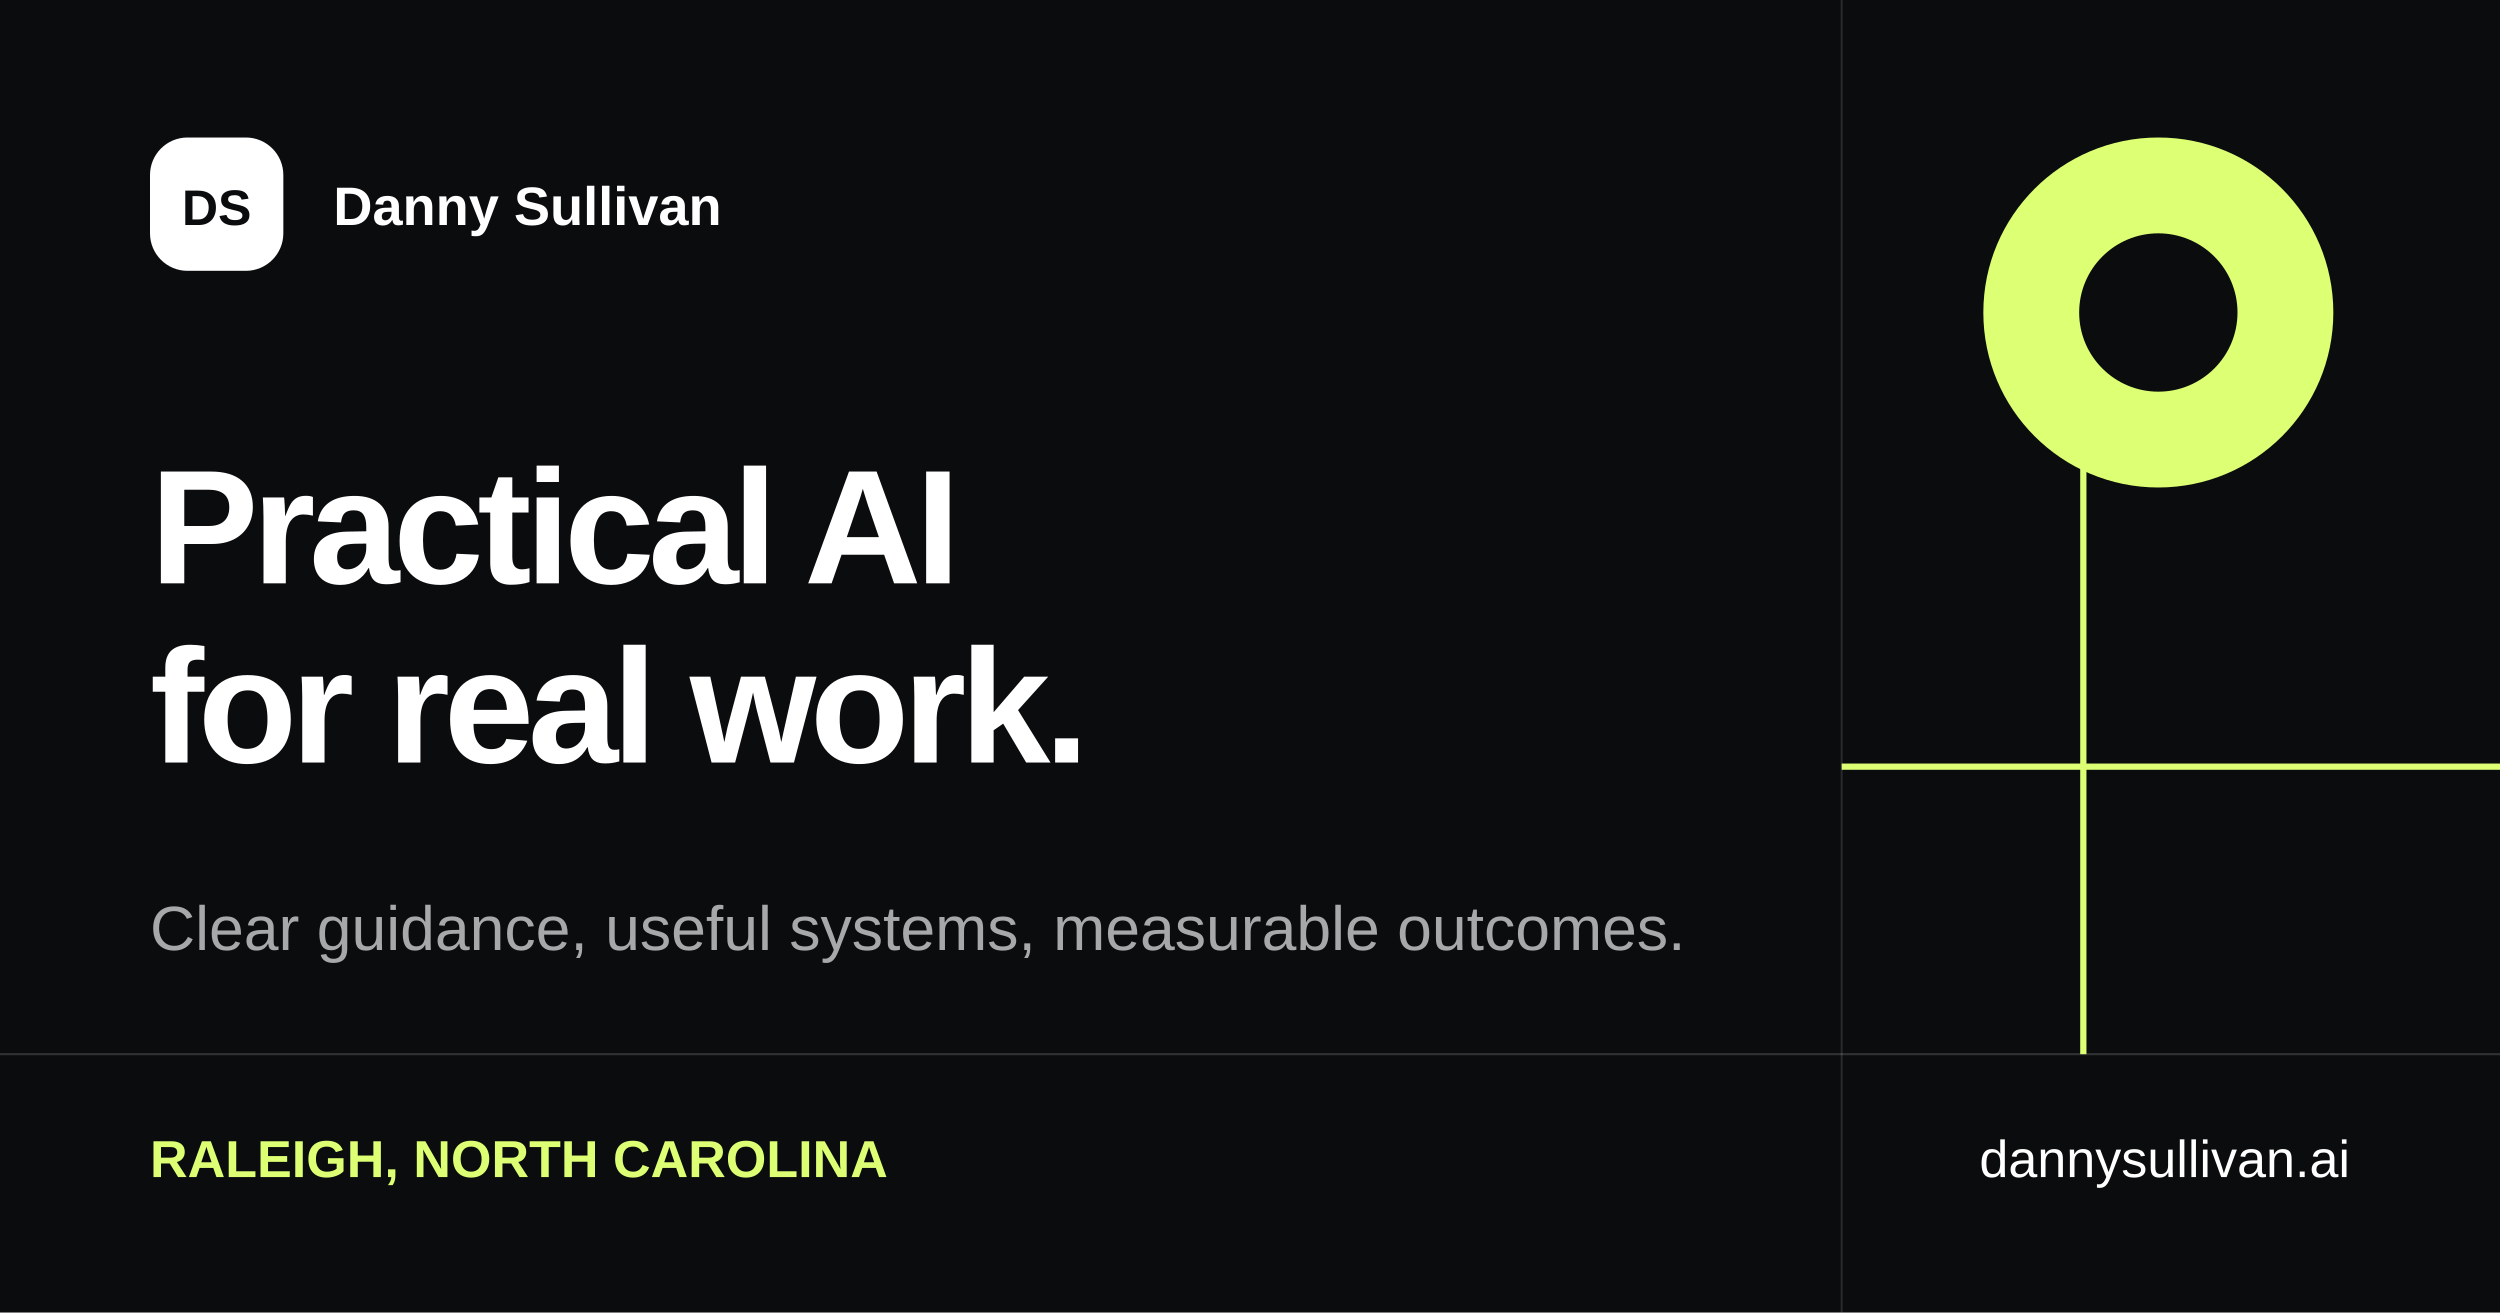
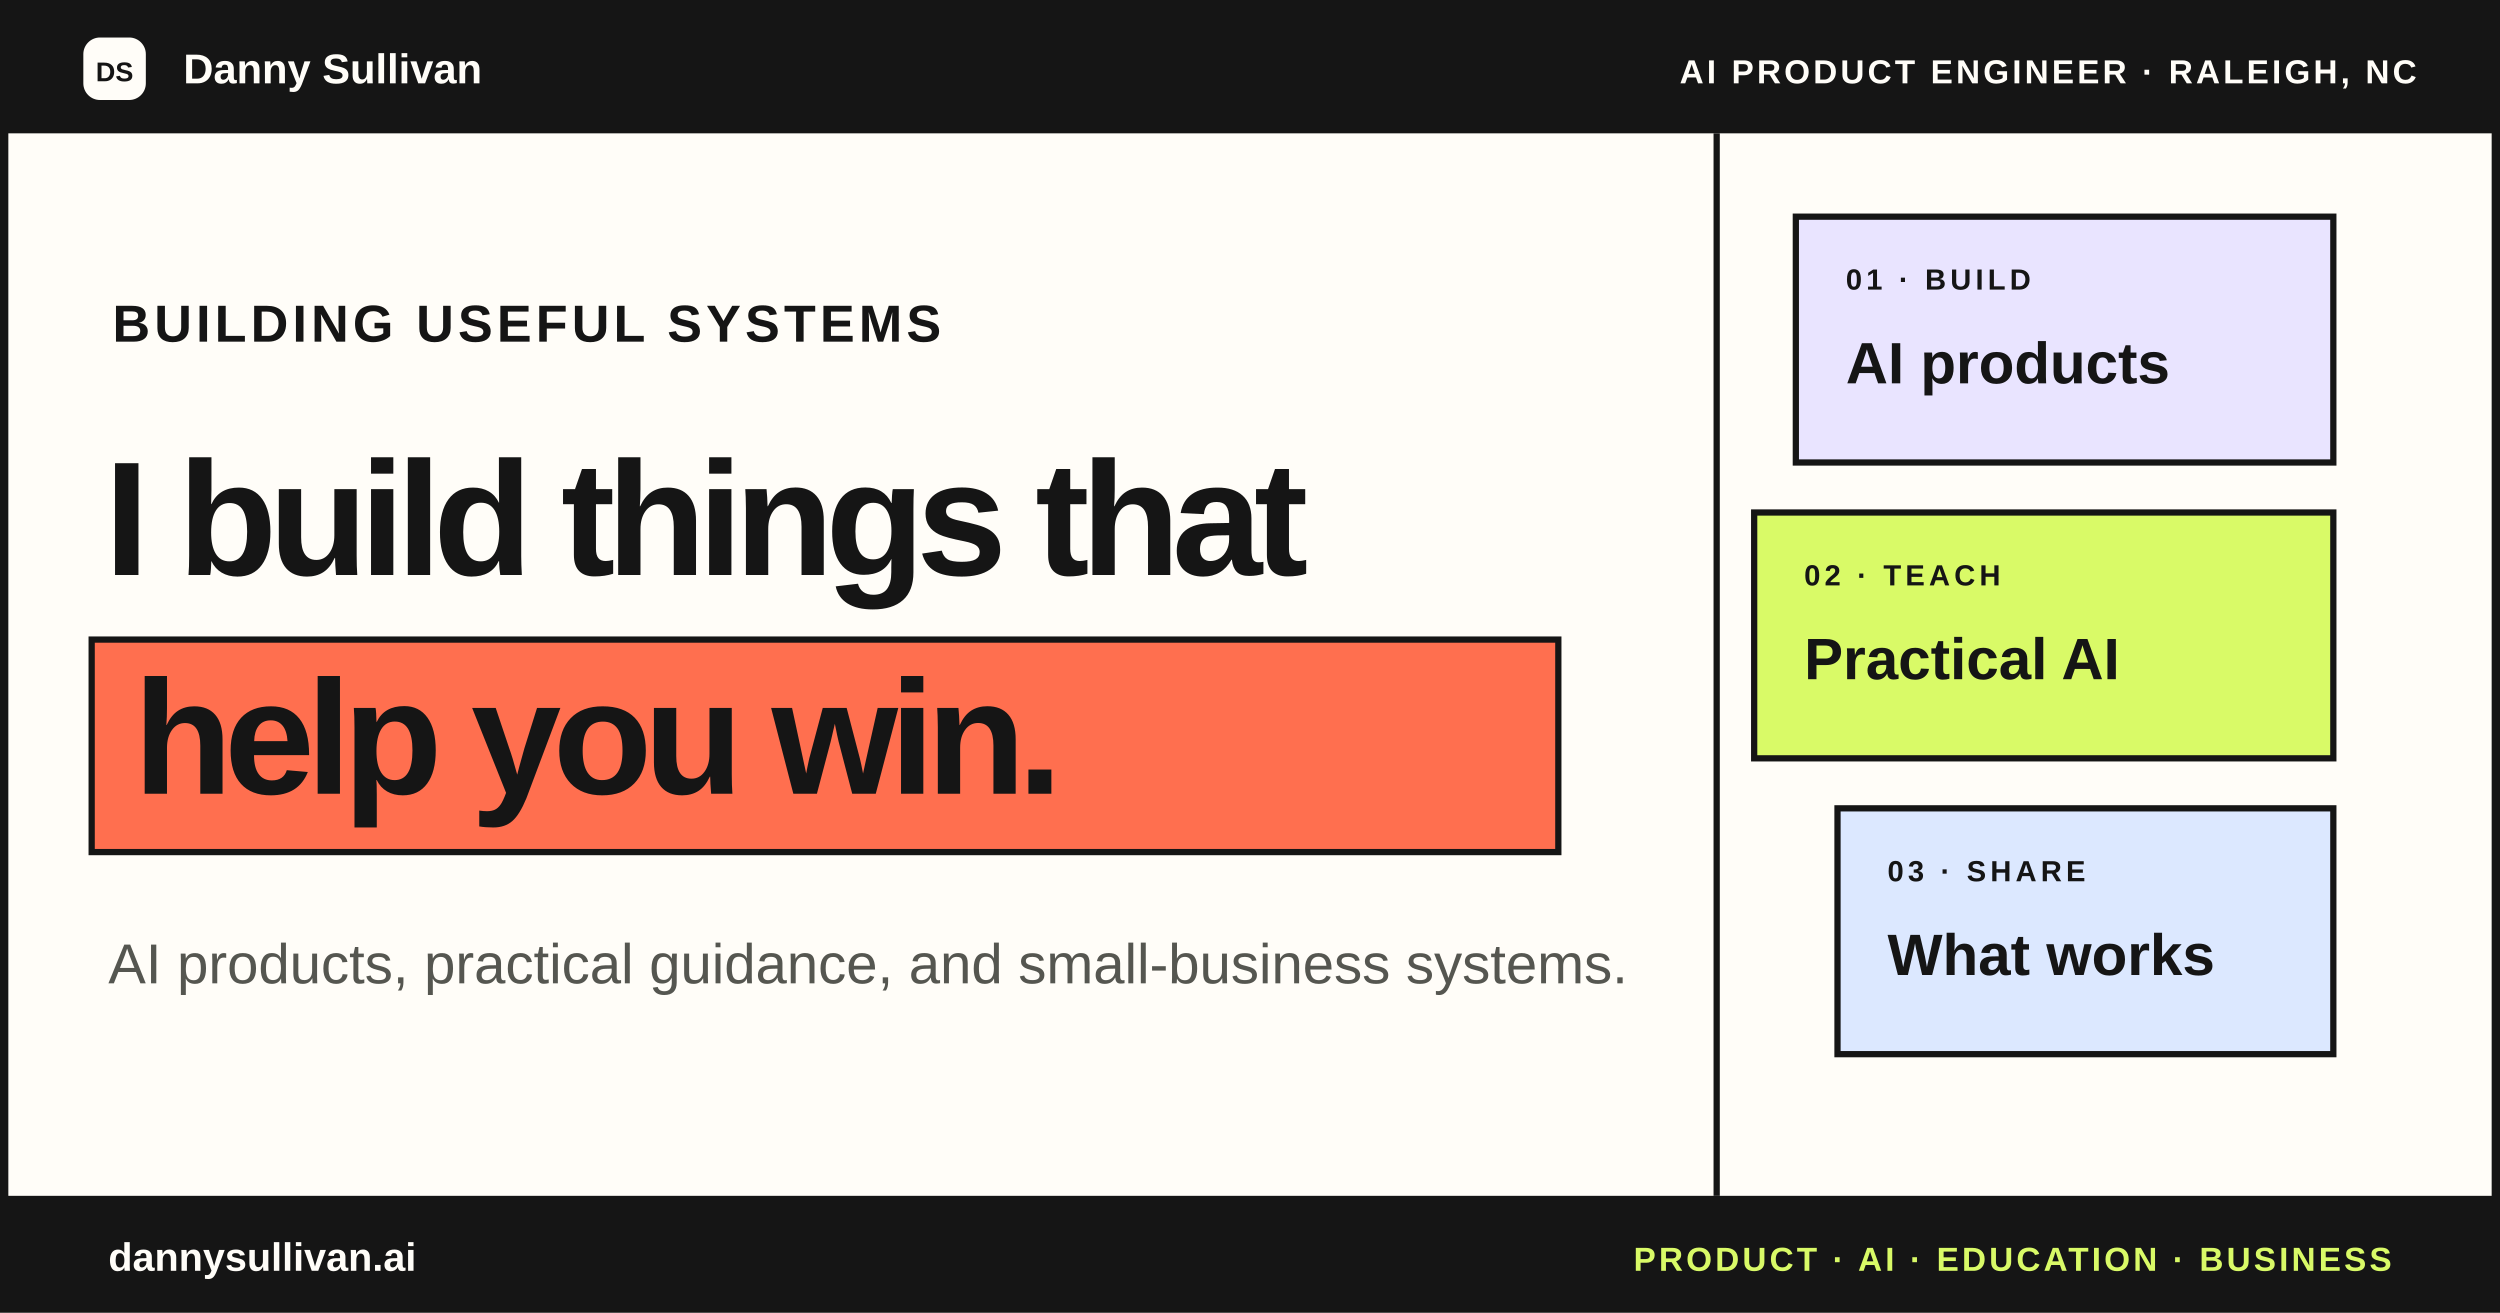
- <svg xmlns="http://www.w3.org/2000/svg" viewBox="0 0 1200 630" role="img" aria-label="Danny Sullivan — Practical AI for real work">
-   <rect width="1200" height="630" fill="#0b0c0e" />
-   <path d="M0 506h1200" stroke="#ffffff" stroke-opacity=".16" />
-   <path d="M884 0v630" stroke="#ffffff" stroke-opacity=".12" />
-   <circle cx="1036" cy="150" r="84" fill="#ddff73" />
-   <circle cx="1036" cy="150" r="38" fill="#0b0c0e" />
-   <path d="M884 368h316M1000 214v292" stroke="#ddff73" stroke-width="3" />
-   <rect x="72" y="66" width="64" height="64" rx="18" fill="#ffffff" />
-   <text x="104" y="108" text-anchor="middle" fill="#0b0c0e" font-family="Arial, Helvetica, sans-serif" font-size="24" font-weight="700">DS</text>
-   <text x="160" y="108" fill="#ffffff" font-family="Arial, Helvetica, sans-serif" font-size="26" font-weight="700">Danny Sullivan</text>
-   <text x="72" y="280" fill="#ffffff" font-family="Arial, Helvetica, sans-serif" font-size="78" font-weight="700" letter-spacing="-3">Practical AI</text>
-   <text x="72" y="366" fill="#ffffff" font-family="Arial, Helvetica, sans-serif" font-size="78" font-weight="700" letter-spacing="-3">for real work.</text>
-   <text x="72" y="456" fill="#a7a8aa" font-family="Arial, Helvetica, sans-serif" font-size="30">Clear guidance, useful systems, measurable outcomes.</text>
-   <text x="72" y="565" fill="#ddff73" font-family="Arial, Helvetica, sans-serif" font-size="25" font-weight="700">RALEIGH, NORTH CAROLINA</text>
-   <text x="1128" y="565" text-anchor="end" fill="#ffffff" font-family="Arial, Helvetica, sans-serif" font-size="25">dannysullivan.ai</text>
+ <svg xmlns="http://www.w3.org/2000/svg" viewBox="0 0 1200 630" role="img" aria-label="Danny Sullivan — I build things that help you win">
+   <rect width="1200" height="630" fill="#fffdf8" />
+   <rect x="2" y="2" width="1196" height="626" fill="none" stroke="#151515" stroke-width="4" />
+   <rect x="0" y="0" width="1200" height="64" fill="#151515" />
+   <rect x="40" y="18" width="30" height="30" rx="8" fill="#fffdf8" />
+   <text x="55" y="39" text-anchor="middle" fill="#151515" font-family="Arial, Helvetica, sans-serif" font-size="13" font-weight="700">DS</text>
+   <text x="88" y="40" fill="#fffdf8" font-family="Arial, Helvetica, sans-serif" font-size="20" font-weight="700">Danny Sullivan</text>
+   <text x="1160" y="40" text-anchor="end" fill="#fffdf8" font-family="Arial, Helvetica, sans-serif" font-size="16" font-weight="700" letter-spacing="1.5">AI PRODUCT ENGINEER · RALEIGH, NC</text>
+   <line x1="824" y1="64" x2="824" y2="574" stroke="#151515" stroke-width="3" />
+   <text x="54" y="164" fill="#151515" font-family="Arial, Helvetica, sans-serif" font-size="25" font-weight="700" letter-spacing="2">BUILDING USEFUL SYSTEMS</text>
+   <text x="50" y="276" fill="#151515" font-family="Arial, Helvetica, sans-serif" font-size="78" font-weight="700" letter-spacing="-4">I build things that</text>
+   <rect x="44" y="307" width="704" height="102" fill="#ff6f4f" stroke="#151515" stroke-width="3" />
+   <text x="64" y="381" fill="#151515" font-family="Arial, Helvetica, sans-serif" font-size="78" font-weight="700" letter-spacing="-4">help you win.</text>
+   <text x="52" y="472" fill="#555650" font-family="Arial, Helvetica, sans-serif" font-size="27">AI products, practical guidance, and small-business systems.</text>
+   <rect x="862" y="104" width="258" height="118" fill="#e9e4ff" stroke="#151515" stroke-width="3" />
+   <text x="886" y="139" fill="#151515" font-family="Arial, Helvetica, sans-serif" font-size="14" font-weight="700" letter-spacing="2">01 · BUILD</text>
+   <text x="886" y="184" fill="#151515" font-family="Arial, Helvetica, sans-serif" font-size="28" font-weight="700">AI products</text>
+   <rect x="842" y="246" width="278" height="118" fill="#d9fa67" stroke="#151515" stroke-width="3" />
+   <text x="866" y="281" fill="#151515" font-family="Arial, Helvetica, sans-serif" font-size="14" font-weight="700" letter-spacing="2">02 · TEACH</text>
+   <text x="866" y="326" fill="#151515" font-family="Arial, Helvetica, sans-serif" font-size="28" font-weight="700">Practical AI</text>
+   <rect x="882" y="388" width="238" height="118" fill="#dce8ff" stroke="#151515" stroke-width="3" />
+   <text x="906" y="423" fill="#151515" font-family="Arial, Helvetica, sans-serif" font-size="14" font-weight="700" letter-spacing="2">03 · SHARE</text>
+   <text x="906" y="468" fill="#151515" font-family="Arial, Helvetica, sans-serif" font-size="28" font-weight="700">What works</text>
+   <rect x="0" y="574" width="1200" height="56" fill="#151515" />
+   <text x="52" y="610" fill="#fffdf8" font-family="Arial, Helvetica, sans-serif" font-size="19" font-weight="700">dannysullivan.ai</text>
+   <text x="1148" y="610" text-anchor="end" fill="#d9fa67" font-family="Arial, Helvetica, sans-serif" font-size="16" font-weight="700" letter-spacing="1.5">PRODUCT · AI · EDUCATION · BUSINESS</text>
</svg>
